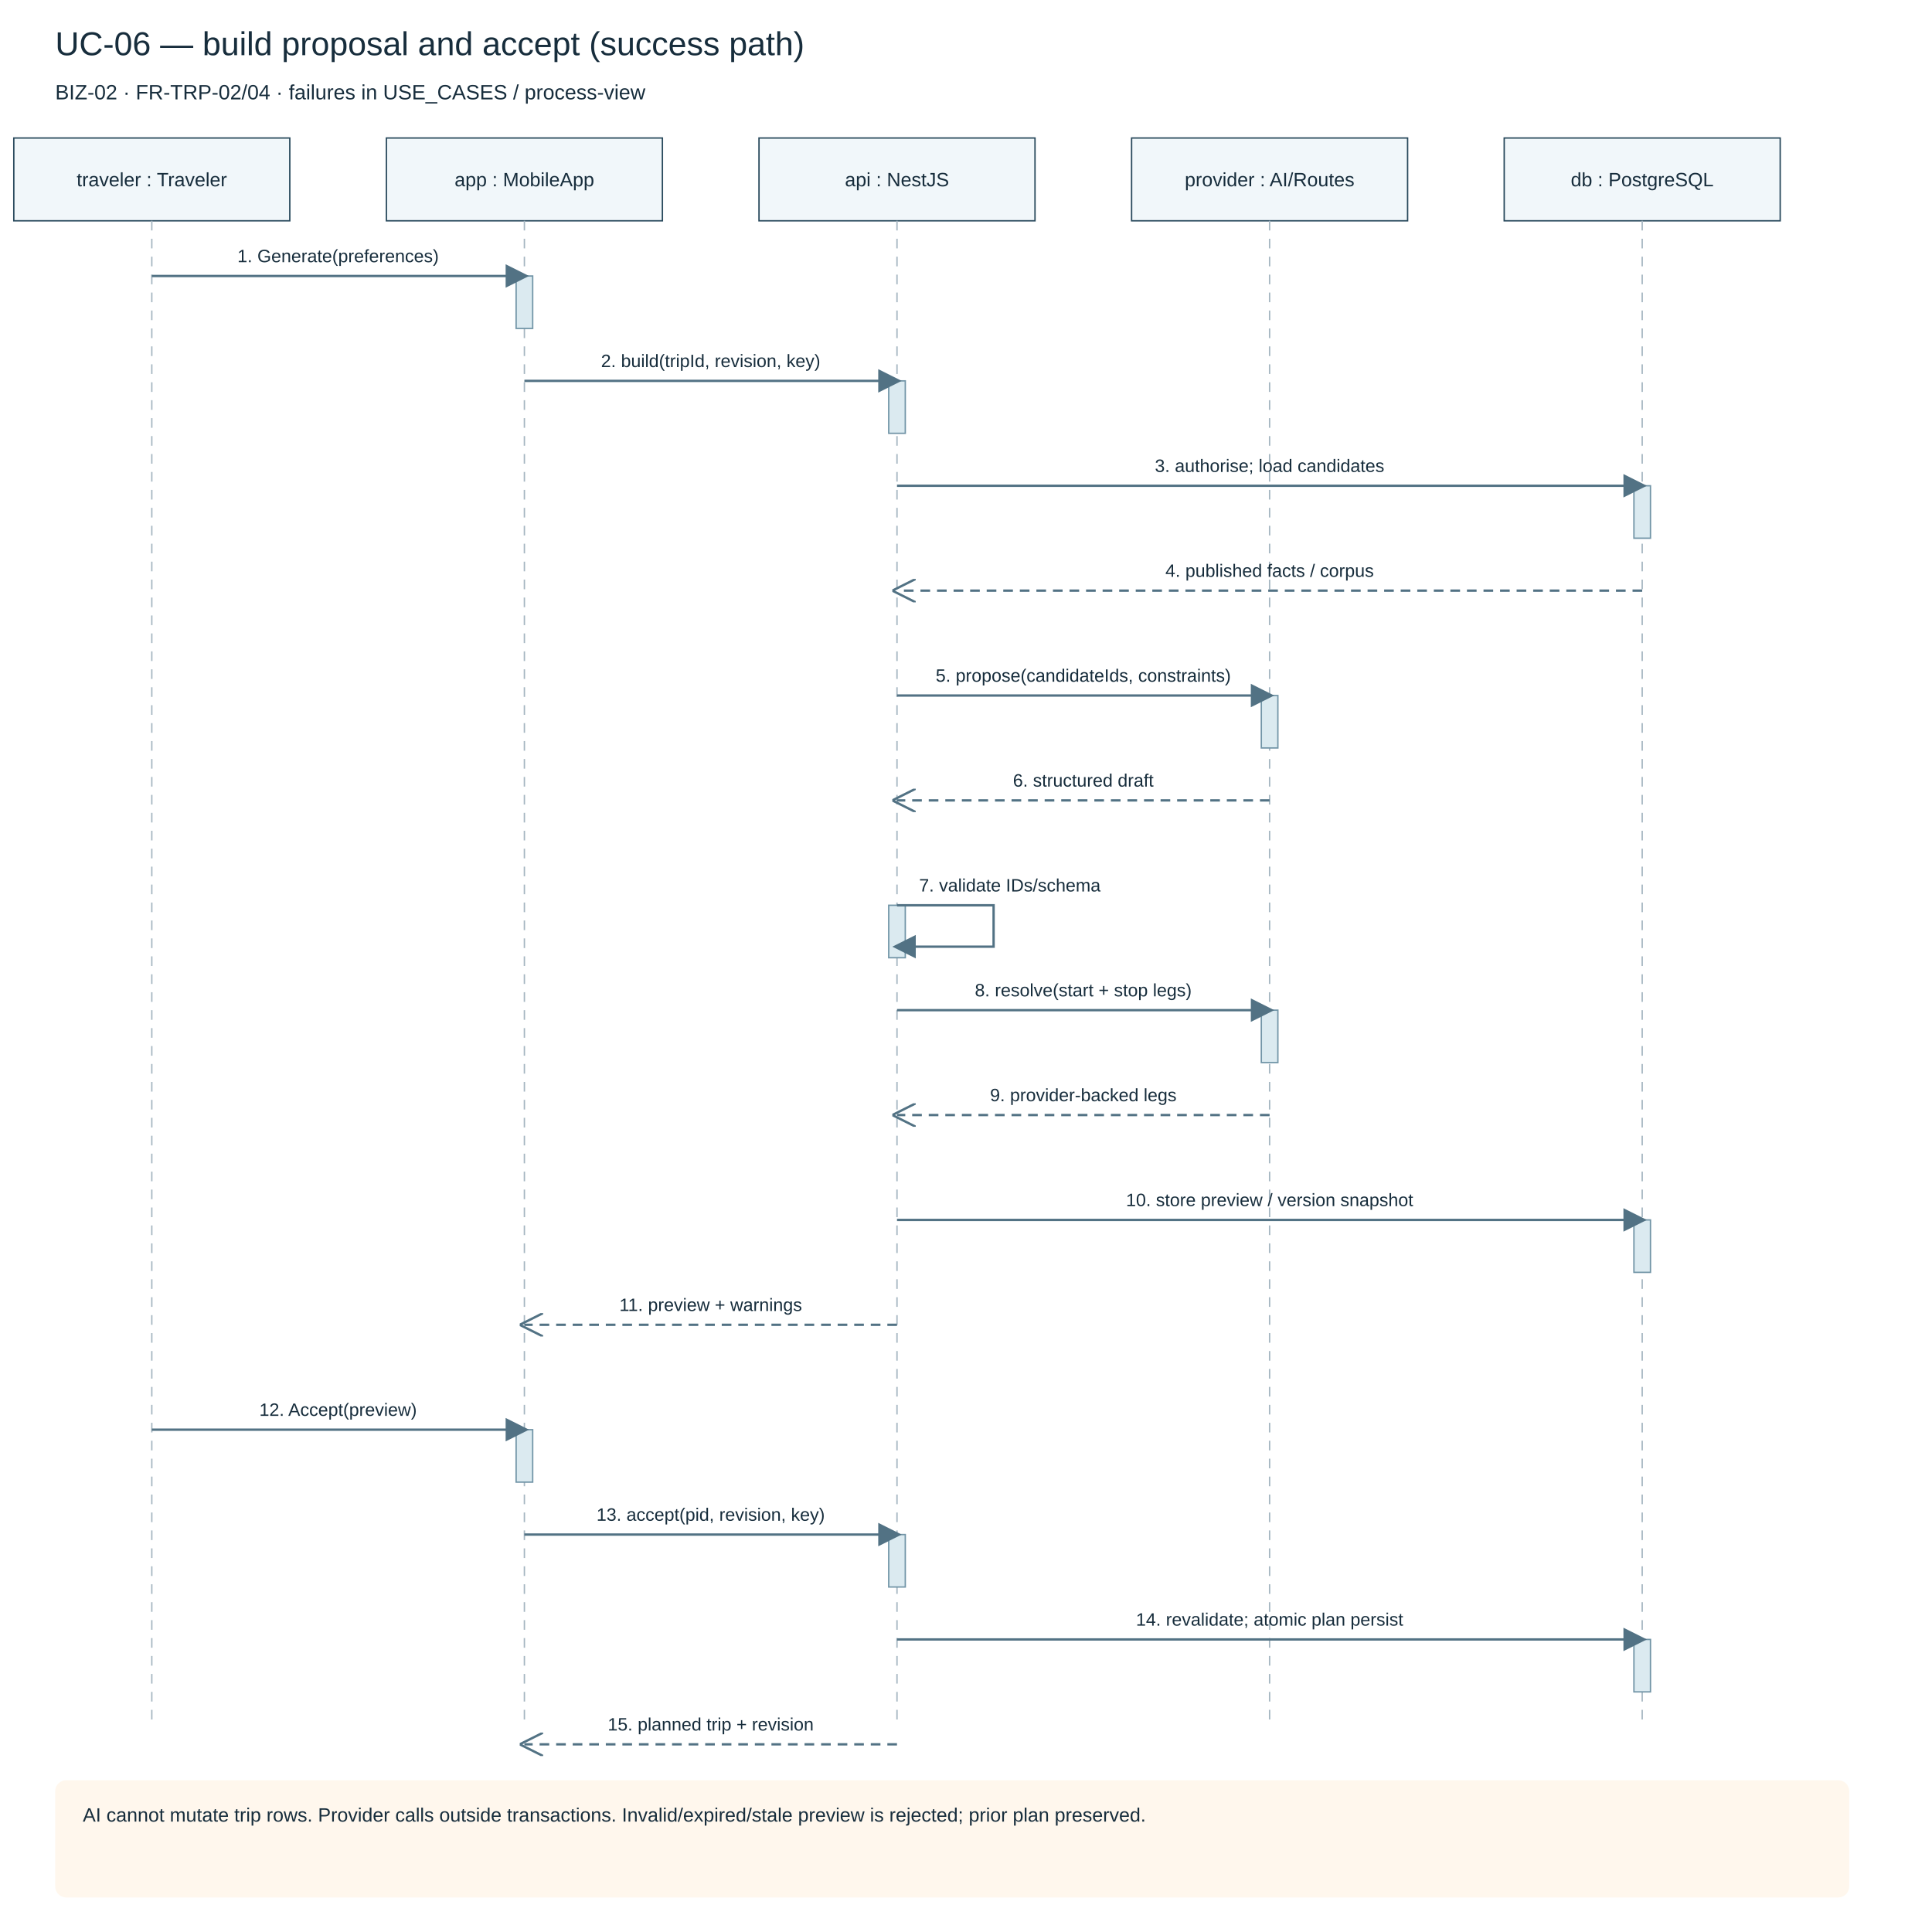
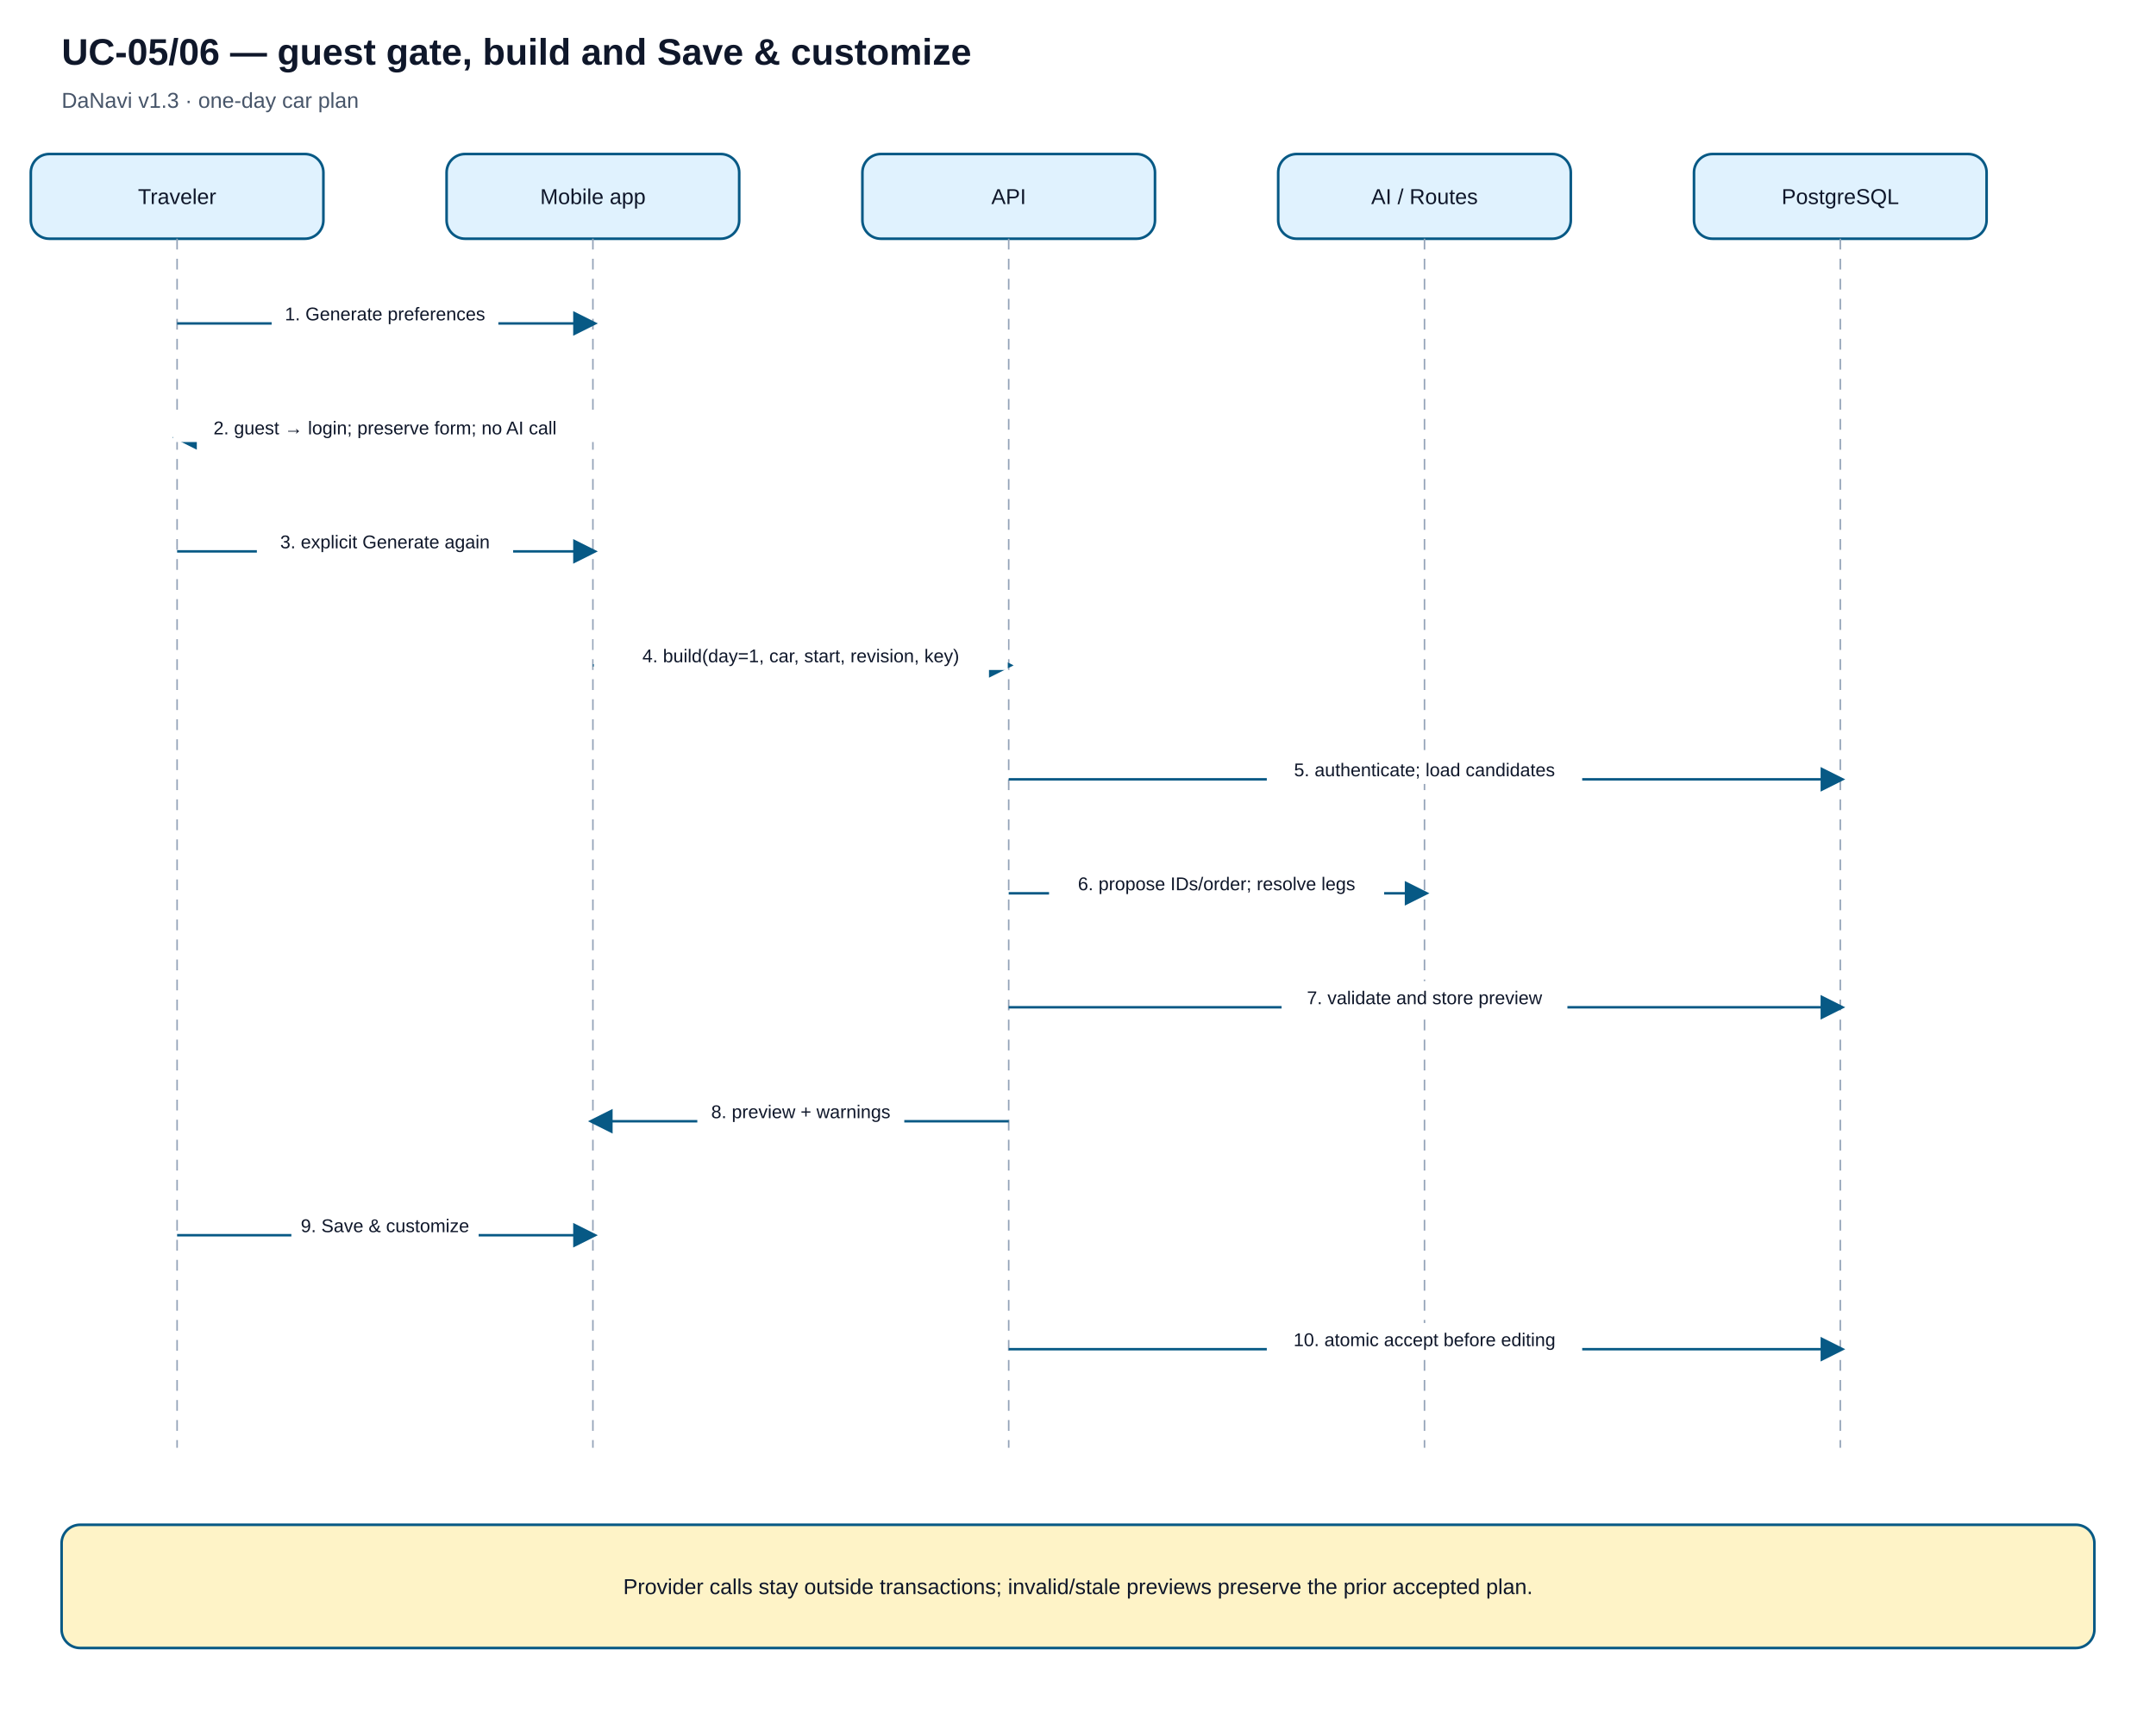
- <svg xmlns="http://www.w3.org/2000/svg" width="1400" height="1400">
+ <svg xmlns="http://www.w3.org/2000/svg" width="1400" height="1120" viewBox="0 0 1400 1120">
  <defs>
-     <marker id="arrow" markerWidth="10" markerHeight="10" refX="8" refY="5" orient="auto">
-       <path d="M0,0 L10,5 L0,10z" fill="#527284" />
-     </marker>
-     <marker id="open" markerWidth="10" markerHeight="10" refX="8" refY="5" orient="auto">
-       <path d="M0,0 L10,5 L0,10" fill="none" stroke="#527284" />
+     <marker id="a" markerWidth="10" markerHeight="10" refX="8" refY="5" orient="auto">
+       <path d="M0,0 L10,5 L0,10z" fill="#075985" />
    </marker>
  </defs>
-   <g font-family="Arial,sans-serif" fill="#172d3c">
-     <rect width="100%" height="100%" fill="white" />
-     <text x="40" y="40" font-size="24">UC-06 — build proposal and accept (success path)</text>
-     <text x="40" y="72" font-size="15">BIZ-02 · FR-TRP-02/04 · failures in USE_CASES / process-view</text>
-     <rect x="10" y="100" width="200" height="60" fill="#f1f7fa" stroke="#27485b" />
-     <text x="110" y="135" text-anchor="middle" font-size="14">traveler : Traveler</text>
-     <line x1="110" y1="160" x2="110" y2="1250" stroke="#a5b6c1" stroke-dasharray="7 6" />
-     <rect x="280" y="100" width="200" height="60" fill="#f1f7fa" stroke="#27485b" />
-     <text x="380" y="135" text-anchor="middle" font-size="14">app : MobileApp</text>
-     <line x1="380" y1="160" x2="380" y2="1250" stroke="#a5b6c1" stroke-dasharray="7 6" />
-     <rect x="550" y="100" width="200" height="60" fill="#f1f7fa" stroke="#27485b" />
-     <text x="650" y="135" text-anchor="middle" font-size="14">api : NestJS</text>
-     <line x1="650" y1="160" x2="650" y2="1250" stroke="#a5b6c1" stroke-dasharray="7 6" />
-     <rect x="820" y="100" width="200" height="60" fill="#f1f7fa" stroke="#27485b" />
-     <text x="920" y="135" text-anchor="middle" font-size="14">provider : AI/Routes</text>
-     <line x1="920" y1="160" x2="920" y2="1250" stroke="#a5b6c1" stroke-dasharray="7 6" />
-     <rect x="1090" y="100" width="200" height="60" fill="#f1f7fa" stroke="#27485b" />
-     <text x="1190" y="135" text-anchor="middle" font-size="14">db : PostgreSQL</text>
-     <line x1="1190" y1="160" x2="1190" y2="1250" stroke="#a5b6c1" stroke-dasharray="7 6" />
-     <rect x="374" y="200" width="12" height="38" fill="#dbeaf0" stroke="#7295a7" />
-     <polyline points="110,200 380,200" fill="none" stroke="#527284" stroke-width="1.7" marker-end="url(#arrow)" />
-     <text x="245" y="190" text-anchor="middle" font-size="13">1. Generate(preferences)</text>
-     <rect x="644" y="276" width="12" height="38" fill="#dbeaf0" stroke="#7295a7" />
-     <polyline points="380,276 650,276" fill="none" stroke="#527284" stroke-width="1.7" marker-end="url(#arrow)" />
-     <text x="515" y="266" text-anchor="middle" font-size="13">2. build(tripId, revision, key)</text>
-     <rect x="1184" y="352" width="12" height="38" fill="#dbeaf0" stroke="#7295a7" />
-     <polyline points="650,352 1190,352" fill="none" stroke="#527284" stroke-width="1.7" marker-end="url(#arrow)" />
-     <text x="920" y="342" text-anchor="middle" font-size="13">3. authorise; load candidates</text>
-     <polyline points="1190,428 650,428" fill="none" stroke="#527284" stroke-width="1.7" stroke-dasharray="7 5" marker-end="url(#open)" />
-     <text x="920" y="418" text-anchor="middle" font-size="13">4. published facts / corpus</text>
-     <rect x="914" y="504" width="12" height="38" fill="#dbeaf0" stroke="#7295a7" />
-     <polyline points="650,504 920,504" fill="none" stroke="#527284" stroke-width="1.7" marker-end="url(#arrow)" />
-     <text x="785" y="494" text-anchor="middle" font-size="13">5. propose(candidateIds, constraints)</text>
-     <polyline points="920,580 650,580" fill="none" stroke="#527284" stroke-width="1.7" stroke-dasharray="7 5" marker-end="url(#open)" />
-     <text x="785" y="570" text-anchor="middle" font-size="13">6. structured draft</text>
-     <rect x="644" y="656" width="12" height="38" fill="#dbeaf0" stroke="#7295a7" />
-     <polyline points="650,656 720,656 720,686 650,686" fill="none" stroke="#527284" stroke-width="1.7" marker-end="url(#arrow)" />
-     <text x="666" y="646" font-size="13">7. validate IDs/schema</text>
-     <rect x="914" y="732" width="12" height="38" fill="#dbeaf0" stroke="#7295a7" />
-     <polyline points="650,732 920,732" fill="none" stroke="#527284" stroke-width="1.7" marker-end="url(#arrow)" />
-     <text x="785" y="722" text-anchor="middle" font-size="13">8. resolve(start + stop legs)</text>
-     <polyline points="920,808 650,808" fill="none" stroke="#527284" stroke-width="1.7" stroke-dasharray="7 5" marker-end="url(#open)" />
-     <text x="785" y="798" text-anchor="middle" font-size="13">9. provider-backed legs</text>
-     <rect x="1184" y="884" width="12" height="38" fill="#dbeaf0" stroke="#7295a7" />
-     <polyline points="650,884 1190,884" fill="none" stroke="#527284" stroke-width="1.7" marker-end="url(#arrow)" />
-     <text x="920" y="874" text-anchor="middle" font-size="13">10. store preview / version snapshot</text>
-     <polyline points="650,960 380,960" fill="none" stroke="#527284" stroke-width="1.7" stroke-dasharray="7 5" marker-end="url(#open)" />
-     <text x="515" y="950" text-anchor="middle" font-size="13">11. preview + warnings</text>
-     <rect x="374" y="1036" width="12" height="38" fill="#dbeaf0" stroke="#7295a7" />
-     <polyline points="110,1036 380,1036" fill="none" stroke="#527284" stroke-width="1.7" marker-end="url(#arrow)" />
-     <text x="245" y="1026" text-anchor="middle" font-size="13">12. Accept(preview)</text>
-     <rect x="644" y="1112" width="12" height="38" fill="#dbeaf0" stroke="#7295a7" />
-     <polyline points="380,1112 650,1112" fill="none" stroke="#527284" stroke-width="1.7" marker-end="url(#arrow)" />
-     <text x="515" y="1102" text-anchor="middle" font-size="13">13. accept(pid, revision, key)</text>
-     <rect x="1184" y="1188" width="12" height="38" fill="#dbeaf0" stroke="#7295a7" />
-     <polyline points="650,1188 1190,1188" fill="none" stroke="#527284" stroke-width="1.7" marker-end="url(#arrow)" />
-     <text x="920" y="1178" text-anchor="middle" font-size="13">14. revalidate; atomic plan persist</text>
-     <polyline points="650,1264 380,1264" fill="none" stroke="#527284" stroke-width="1.7" stroke-dasharray="7 5" marker-end="url(#open)" />
-     <text x="515" y="1254" text-anchor="middle" font-size="13">15. planned trip + revision</text>
-     <rect x="40" y="1290" width="1300" height="85" rx="8" fill="#fff7ed" />
-     <text x="60" y="1320" font-size="14">AI cannot mutate trip rows. Provider calls outside transactions. Invalid/expired/stale preview is rejected; prior plan preserved.</text>
+   <rect width="100%" height="100%" fill="#fff" />
+   <g font-family="Arial, sans-serif" fill="#0F172A">
+     <text x="40" y="42" font-size="24" font-weight="700">UC-05/06 — guest gate, build and Save &amp; customize</text>
+     <text x="40" y="70" font-size="14" fill="#475569">DaNavi v1.3 · one-day car plan</text>
+     <rect x="20" y="100" width="190" height="55" rx="12" fill="#E0F2FE" stroke="#075985" stroke-width="1.7" />
+     <text x="115" y="132.5" text-anchor="middle" font-size="14" fill="#0F172A" font-weight="400">Traveler</text>
+     <line x1="115" y1="155" x2="115" y2="940" stroke="#94A3B8" stroke-dasharray="7 6" />
+     <rect x="290" y="100" width="190" height="55" rx="12" fill="#E0F2FE" stroke="#075985" stroke-width="1.7" />
+     <text x="385" y="132.5" text-anchor="middle" font-size="14" fill="#0F172A" font-weight="400">Mobile app</text>
+     <line x1="385" y1="155" x2="385" y2="940" stroke="#94A3B8" stroke-dasharray="7 6" />
+     <rect x="560" y="100" width="190" height="55" rx="12" fill="#E0F2FE" stroke="#075985" stroke-width="1.7" />
+     <text x="655" y="132.5" text-anchor="middle" font-size="14" fill="#0F172A" font-weight="400">API</text>
+     <line x1="655" y1="155" x2="655" y2="940" stroke="#94A3B8" stroke-dasharray="7 6" />
+     <rect x="830" y="100" width="190" height="55" rx="12" fill="#E0F2FE" stroke="#075985" stroke-width="1.7" />
+     <text x="925" y="132.5" text-anchor="middle" font-size="14" fill="#0F172A" font-weight="400">AI / Routes</text>
+     <line x1="925" y1="155" x2="925" y2="940" stroke="#94A3B8" stroke-dasharray="7 6" />
+     <rect x="1100" y="100" width="190" height="55" rx="12" fill="#E0F2FE" stroke="#075985" stroke-width="1.7" />
+     <text x="1195" y="132.5" text-anchor="middle" font-size="14" fill="#0F172A" font-weight="400">PostgreSQL</text>
+     <line x1="1195" y1="155" x2="1195" y2="940" stroke="#94A3B8" stroke-dasharray="7 6" />
+     <line x1="115" y1="210" x2="385" y2="210" stroke="#075985" stroke-width="1.6" marker-end="url(#a)" />
+     <rect x="176.4" y="193" width="147.2" height="20" fill="#fff" />
+     <text x="250" y="208" text-anchor="middle" font-size="12">1. Generate preferences</text>
+     <line x1="385" y1="284" x2="115" y2="284" stroke="#075985" stroke-width="1.6" marker-end="url(#a)" />
+     <rect x="112.4" y="267" width="275.2" height="20" fill="#fff" />
+     <text x="250" y="282" text-anchor="middle" font-size="12">2. guest → login; preserve form; no AI call</text>
+     <line x1="115" y1="358" x2="385" y2="358" stroke="#075985" stroke-width="1.6" marker-end="url(#a)" />
+     <rect x="166.8" y="341" width="166.4" height="20" fill="#fff" />
+     <text x="250" y="356" text-anchor="middle" font-size="12">3. explicit Generate again</text>
+     <line x1="385" y1="432" x2="655" y2="432" stroke="#075985" stroke-width="1.6" marker-end="url(#a)" />
+     <rect x="385.6" y="415" width="268.8" height="20" fill="#fff" />
+     <text x="520" y="430" text-anchor="middle" font-size="12">4. build(day=1, car, start, revision, key)</text>
+     <line x1="655" y1="506" x2="1195" y2="506" stroke="#075985" stroke-width="1.6" marker-end="url(#a)" />
+     <rect x="822.6" y="489" width="204.8" height="20" fill="#fff" />
+     <text x="925" y="504" text-anchor="middle" font-size="12">5. authenticate; load candidates</text>
+     <line x1="655" y1="580" x2="925" y2="580" stroke="#075985" stroke-width="1.6" marker-end="url(#a)" />
+     <rect x="681.2" y="563" width="217.6" height="20" fill="#fff" />
+     <text x="790" y="578" text-anchor="middle" font-size="12">6. propose IDs/order; resolve legs</text>
+     <line x1="655" y1="654" x2="1195" y2="654" stroke="#075985" stroke-width="1.6" marker-end="url(#a)" />
+     <rect x="832.2" y="637" width="185.6" height="20" fill="#fff" />
+     <text x="925" y="652" text-anchor="middle" font-size="12">7. validate and store preview</text>
+     <line x1="655" y1="728" x2="385" y2="728" stroke="#075985" stroke-width="1.6" marker-end="url(#a)" />
+     <rect x="452.8" y="711" width="134.4" height="20" fill="#fff" />
+     <text x="520" y="726" text-anchor="middle" font-size="12">8. preview + warnings</text>
+     <line x1="115" y1="802" x2="385" y2="802" stroke="#075985" stroke-width="1.6" marker-end="url(#a)" />
+     <rect x="189.2" y="785" width="121.6" height="20" fill="#fff" />
+     <text x="250" y="800" text-anchor="middle" font-size="12">9. Save &amp; customize</text>
+     <line x1="655" y1="876" x2="1195" y2="876" stroke="#075985" stroke-width="1.6" marker-end="url(#a)" />
+     <rect x="822.6" y="859" width="204.8" height="20" fill="#fff" />
+     <text x="925" y="874" text-anchor="middle" font-size="12">10. atomic accept before editing</text>
+     <rect x="40" y="990" width="1320" height="80" rx="12" fill="#FEF3C7" stroke="#075985" stroke-width="1.7" />
+     <text x="700" y="1035" text-anchor="middle" font-size="14" fill="#0F172A" font-weight="400">Provider calls stay outside transactions; invalid/stale previews preserve the prior accepted plan.</text>
  </g>
</svg>
